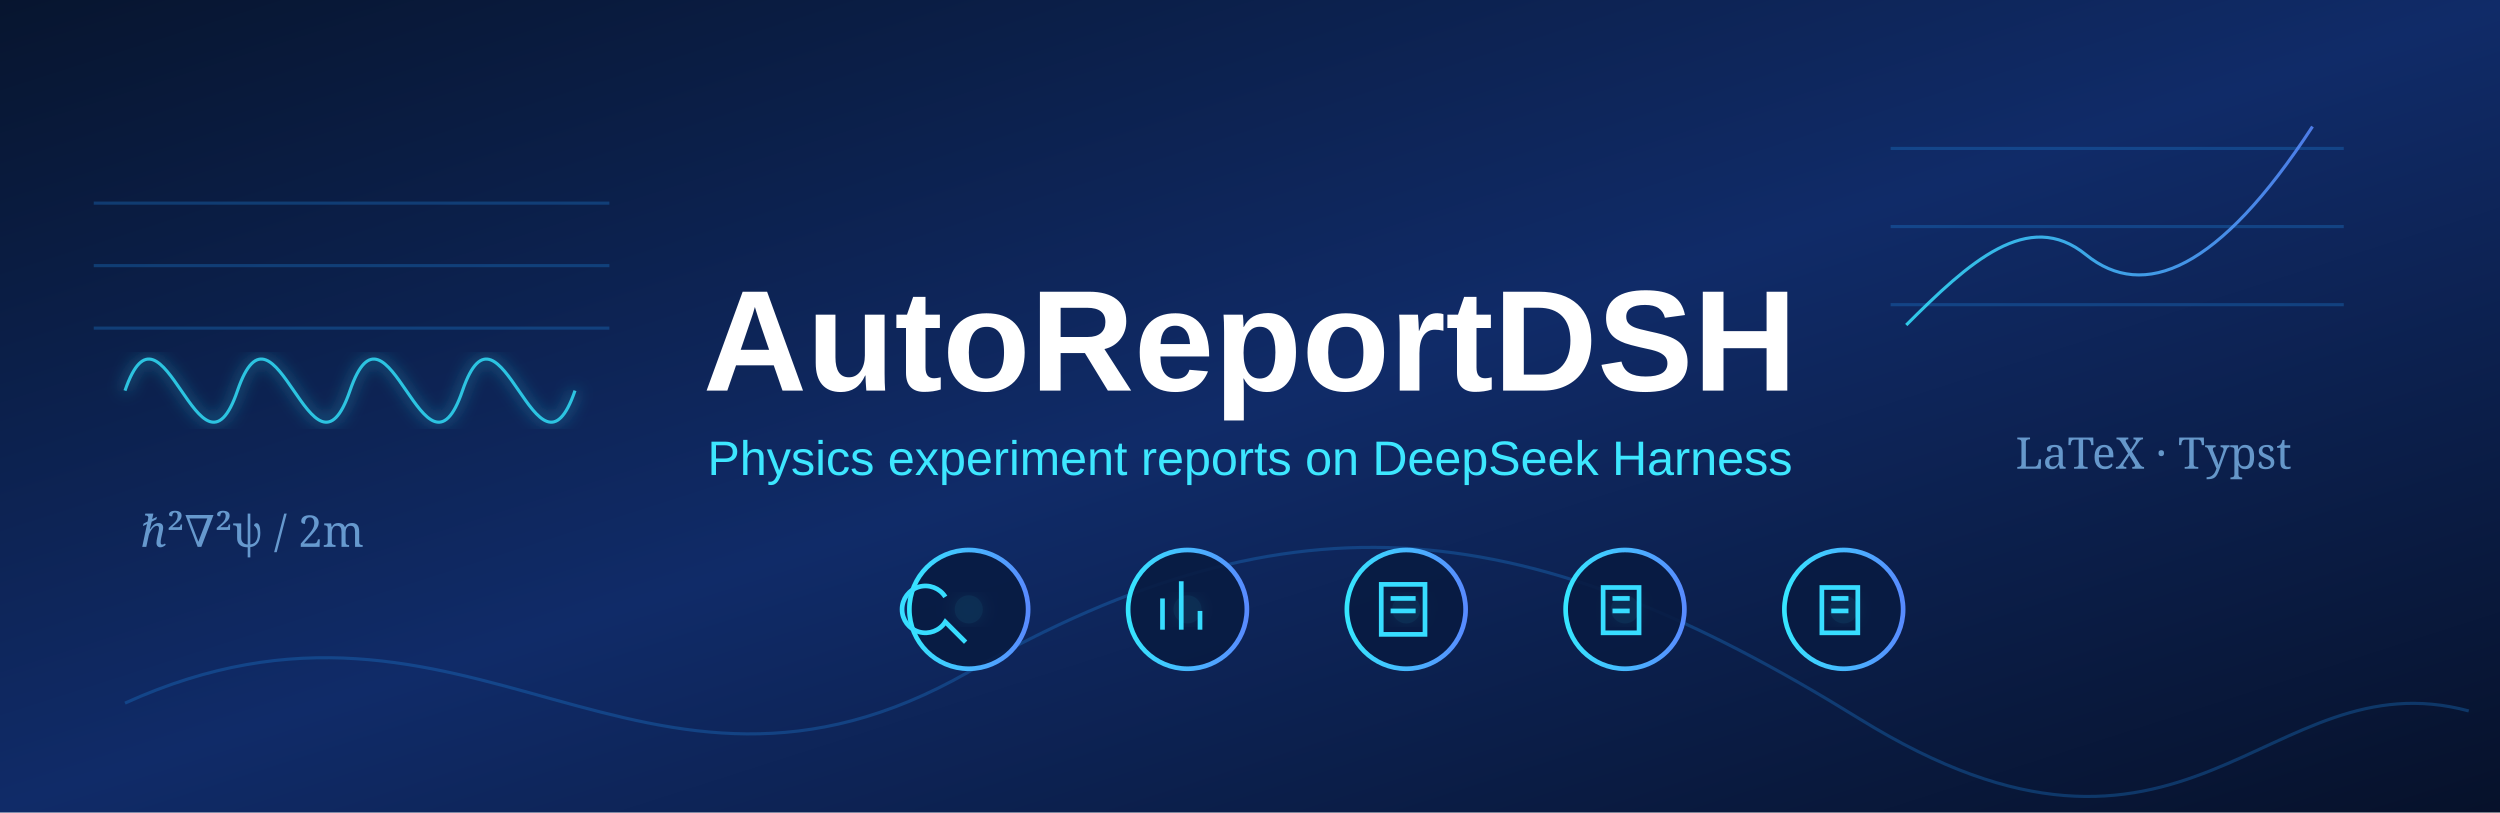
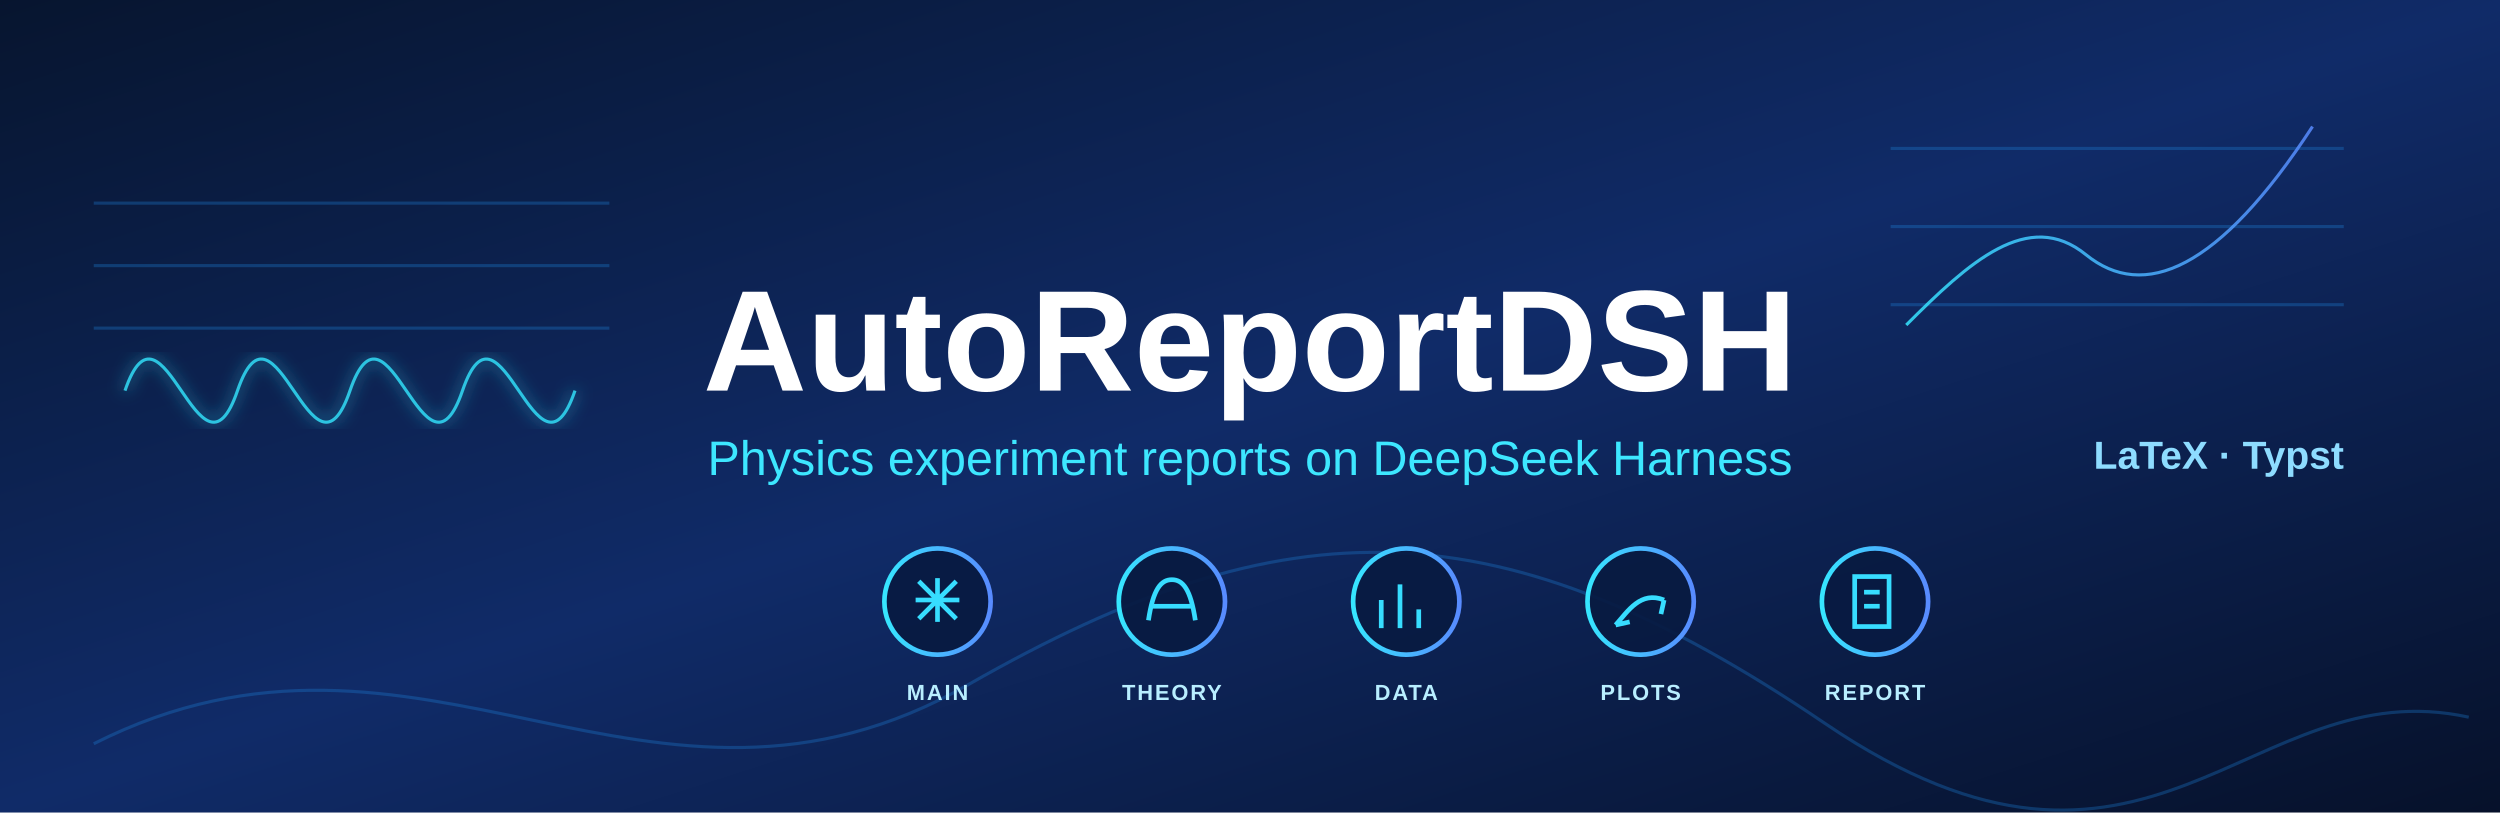
<svg xmlns="http://www.w3.org/2000/svg" width="1600" height="520" viewBox="0 0 1600 520" role="img" aria-labelledby="title subtitle">
  <defs>
    <linearGradient id="bg" x1="0" x2="1" y1="0" y2="1">
      <stop stop-color="#07152f" />
      <stop offset=".5" stop-color="#102b68" />
      <stop offset="1" stop-color="#06112a" />
    </linearGradient>
    <linearGradient id="cyan" x1="0" x2="1">
      <stop stop-color="#36e6ff" />
      <stop offset="1" stop-color="#588bff" />
    </linearGradient>
    <filter id="glow">
      <feGaussianBlur stdDeviation="5" result="blur" />
      <feMerge>
        <feMergeNode in="blur" />
        <feMergeNode in="SourceGraphic" />
      </feMerge>
    </filter>
  </defs>
  <rect width="1600" height="520" fill="url(#bg)" />
  <g fill="none" stroke="#1f82d7" stroke-opacity=".32" stroke-width="2">
    <path d="M60 130h330M60 170h330M60 210h330" />
+     <path d="M1210 95h290M1210 145h290M1210 195h290" />
    <path d="M80 250c24-70 48 70 72 0s48 70 72 0 48 70 72 0 48 70 72 0" filter="url(#glow)" stroke="#36e6ff" stroke-opacity=".8" />
-     <path d="M1210 95h290M1210 145h290M1210 195h290" />
    <path d="M1220 208c40-40 78-75 115-45s85 10 145-82" stroke="url(#cyan)" stroke-opacity=".85" />
-     <path d="M80 450C300 350 410 550 620 430S980 330 1190 460s260-40 390-5" />
-   </g>
-   <g fill="#36e6ff" fill-opacity=".9" filter="url(#glow)">
-     <circle cx="620" cy="390" r="9" />
-     <circle cx="760" cy="390" r="9" />
-     <circle cx="900" cy="390" r="9" />
-     <circle cx="1040" cy="390" r="9" />
-     <circle cx="1180" cy="390" r="9" />
-   </g>
-   <g stroke="url(#cyan)" stroke-width="3" fill="#081b42" fill-opacity=".9">
-     <circle cx="620" cy="390" r="38" />
-     <circle cx="760" cy="390" r="38" />
-     <circle cx="900" cy="390" r="38" />
-     <circle cx="1040" cy="390" r="38" />
-     <circle cx="1180" cy="390" r="38" />
-   </g>
-   <g stroke="#37ddff" stroke-width="3" fill="none">
-     <path d="M605 382a15 15 0 1 0 0 16l13 13" />
-     <path d="M744 403v-20m12 20v-31m12 31v-12" />
-     <path d="M884 374h28v32h-28zM890 383h16M890 391h16" />
-     <path d="M1026 376h23v29h-23zM1032 383h11M1032 391h11" />
-     <path d="M1166 376h23v29h-23zM1172 383h11M1172 391h11" />
+     <path d="M60 476C270 370 415 555 620 438s340-116 548 25 271-35 412-4" />
  </g>
  <text x="800" y="250" text-anchor="middle" font-family="Arial, Helvetica, sans-serif" font-size="92" font-weight="700" fill="#fff">AutoReportDSH</text>
  <text x="800" y="304" text-anchor="middle" font-family="Arial, Helvetica, sans-serif" font-size="31" fill="#3de7ff">Physics experiment reports on DeepSeek Harness</text>
-   <g fill="#8ccaff" font-family="Georgia, serif" font-size="28" opacity=".7">
-     <text x="90" y="350">ℏ²∇²ψ / 2m</text>
-     <text x="1290" y="300">LaTeX · Typst</text>
+   <text x="1420" y="300" text-anchor="middle" font-family="Arial, Helvetica, sans-serif" font-size="25" font-weight="600" fill="#8edcff">LaTeX · Typst</text>
+   <g stroke="url(#cyan)" stroke-width="3" fill="#081b42" fill-opacity=".92">
+     <circle cx="600" cy="385" r="34" />
+     <circle cx="750" cy="385" r="34" />
+     <circle cx="900" cy="385" r="34" />
+     <circle cx="1050" cy="385" r="34" />
+     <circle cx="1200" cy="385" r="34" />
+   </g>
+   <g stroke="#37ddff" stroke-width="3" fill="none">
+     <path d="M586 384h28M600 370v28M588 372l24 24M612 372l-24 24" />
+     <path d="M735 397c3-20 8-26 15-26s12 6 15 26M737 388h26" />
+     <path d="M884 402v-18M896 402v-28M908 402v-12" />
+     <path d="M1034 400c8-9 16-22 31-16M1034 400l9-2M1065 384l-2 9" />
+     <path d="M1187 369h22v32h-22zM1193 379h10M1193 388h10" />
+   </g>
+   <g fill="#b8eeff" font-family="Arial, Helvetica, sans-serif" font-size="14" font-weight="700" letter-spacing="1.2">
+     <text x="600" y="448" text-anchor="middle">MAIN</text>
+     <text x="750" y="448" text-anchor="middle">THEORY</text>
+     <text x="900" y="448" text-anchor="middle">DATA</text>
+     <text x="1050" y="448" text-anchor="middle">PLOTS</text>
+     <text x="1200" y="448" text-anchor="middle">REPORT</text>
  </g>
</svg>
